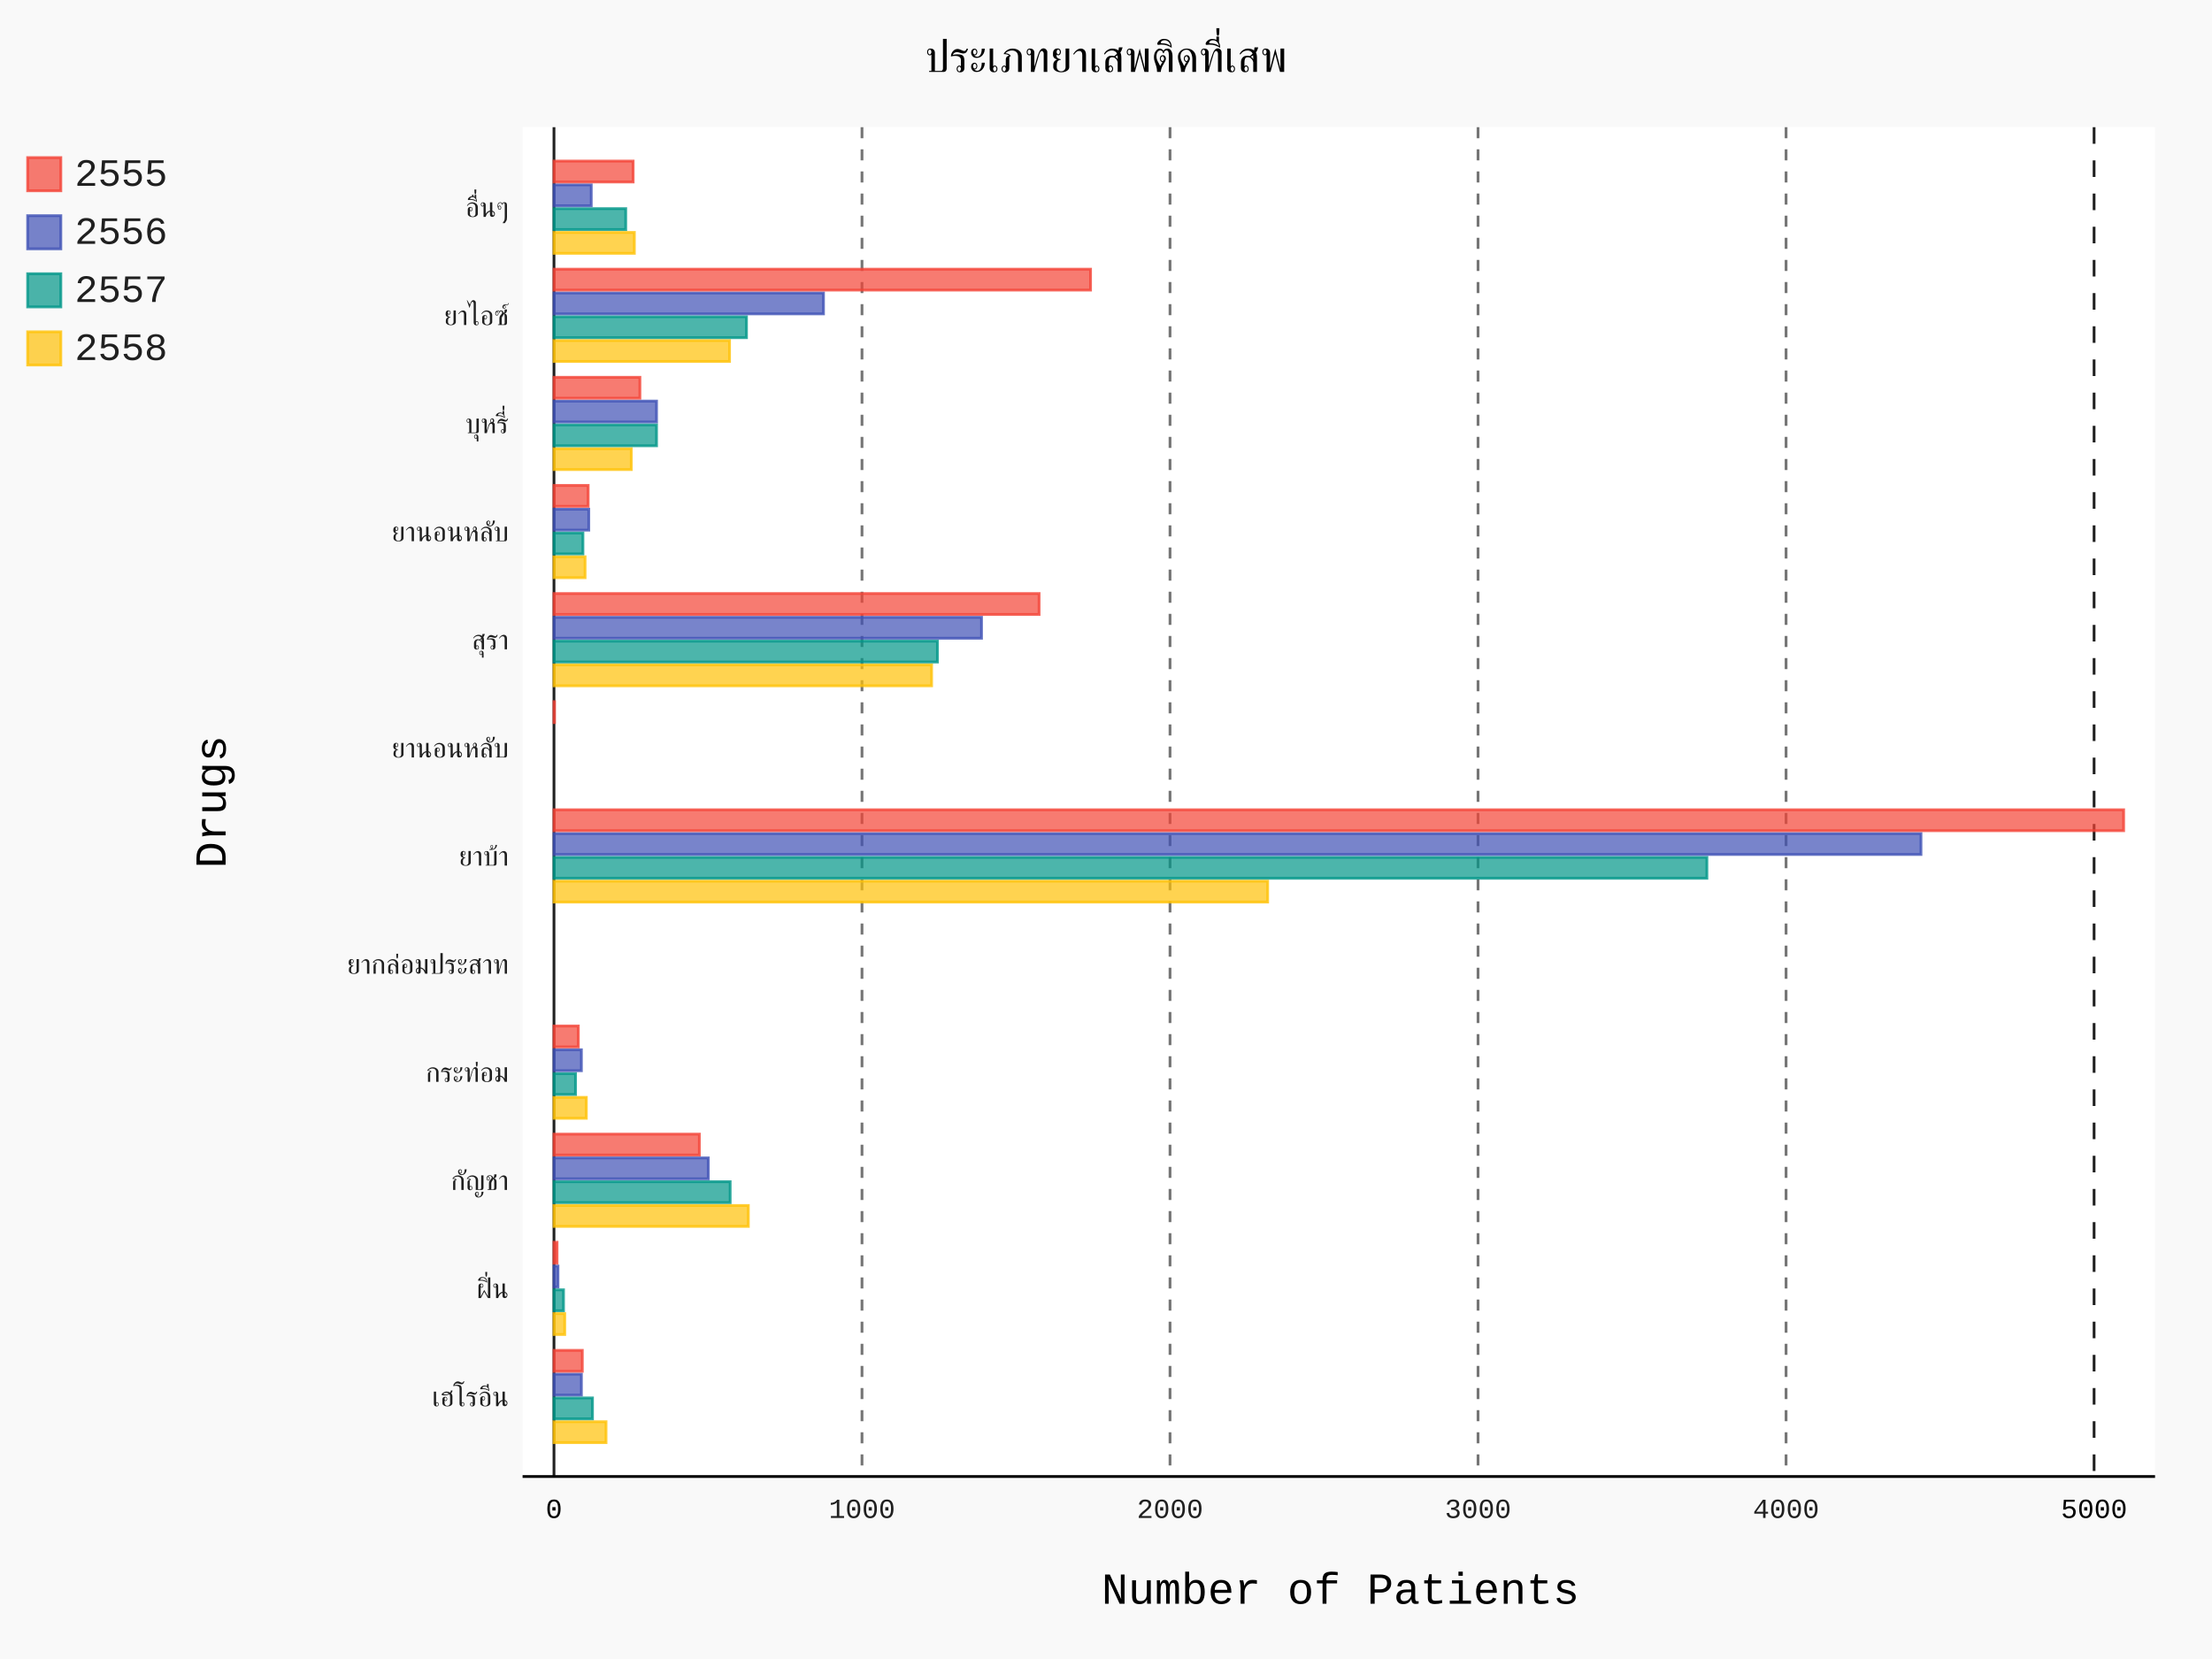
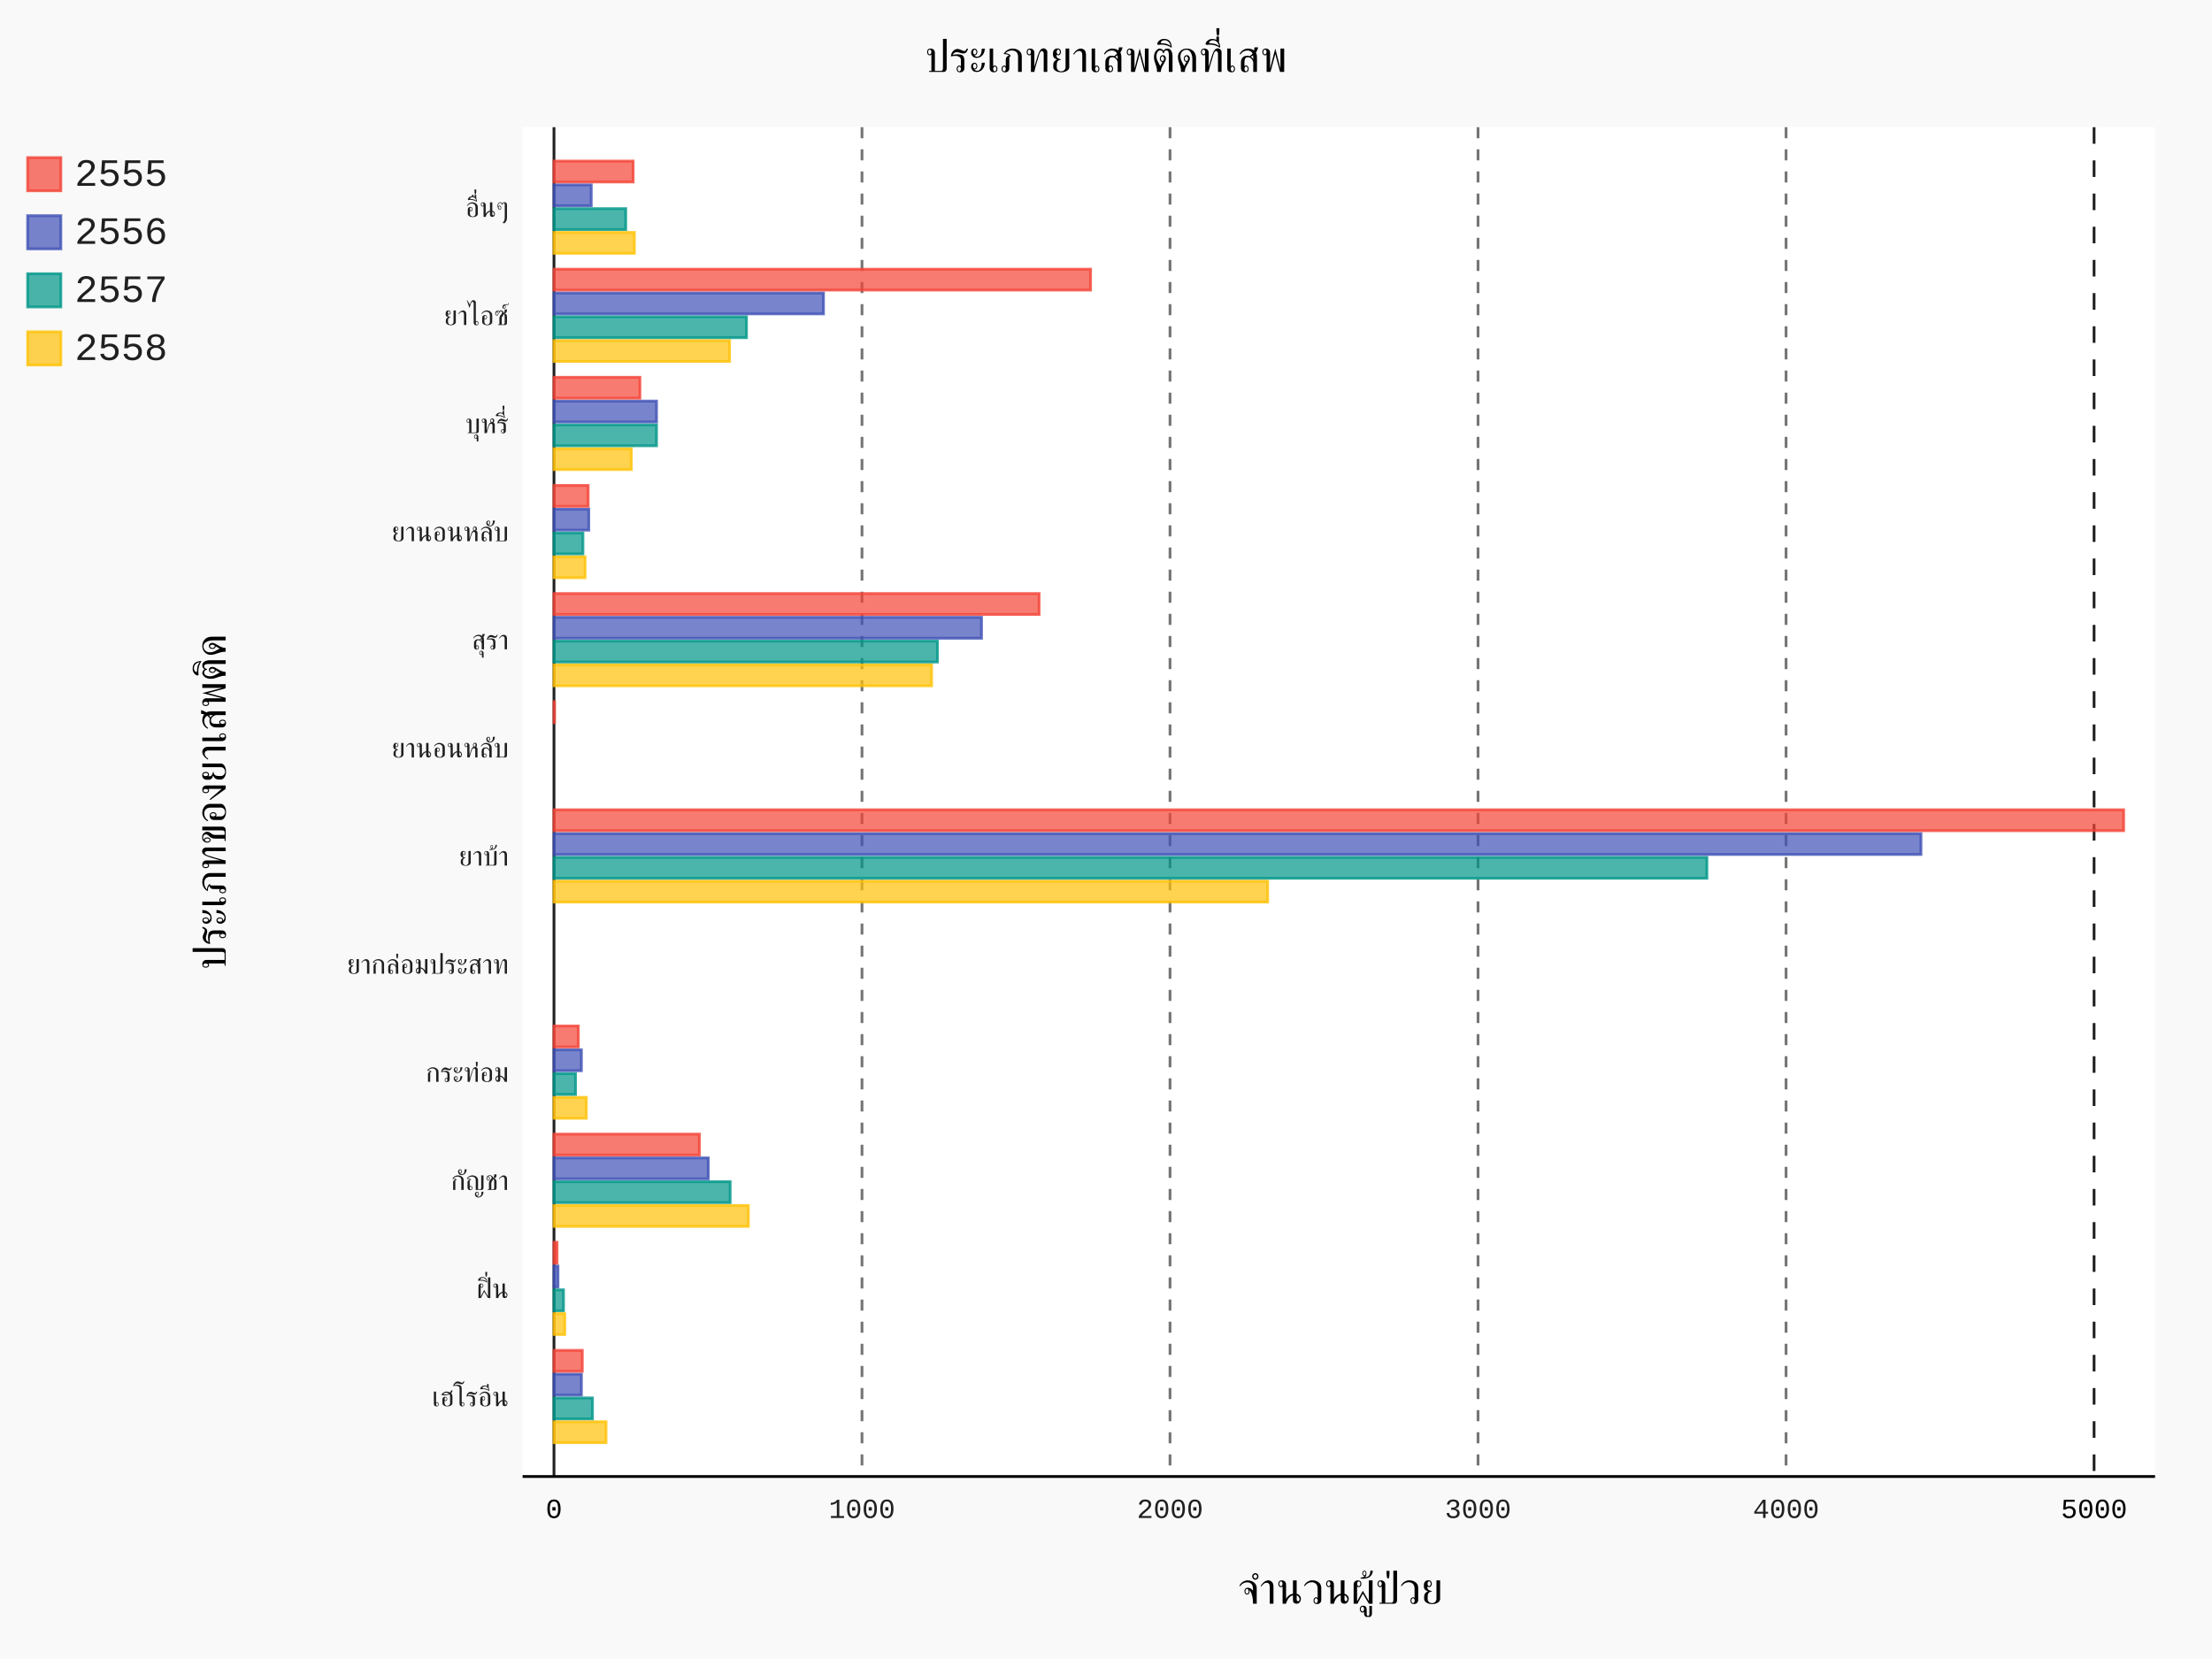
- <svg xmlns="http://www.w3.org/2000/svg" class="pygal-chart" id="chart-5efcddba-0b1e-4061-8664-04780b4bb2b6" viewBox="0 0 800 600">
+ <svg xmlns="http://www.w3.org/2000/svg" class="pygal-chart" id="chart-b67c3c9c-a873-49f7-bc06-94738d256593" viewBox="0 0 800 600">
  <defs>
-     <style type="text/css">#chart-5efcddba-0b1e-4061-8664-04780b4bb2b6{-webkit-user-select:none;-webkit-font-smoothing:antialiased;font-family:Consolas,"Liberation Mono",Menlo,Courier,monospace}#chart-5efcddba-0b1e-4061-8664-04780b4bb2b6 .title{font-family:Consolas,"Liberation Mono",Menlo,Courier,monospace;font-size:16px}#chart-5efcddba-0b1e-4061-8664-04780b4bb2b6 .legends .legend text{font-family:Consolas,"Liberation Mono",Menlo,Courier,monospace;font-size:14px}#chart-5efcddba-0b1e-4061-8664-04780b4bb2b6 .axis text{font-family:Consolas,"Liberation Mono",Menlo,Courier,monospace;font-size:10px}#chart-5efcddba-0b1e-4061-8664-04780b4bb2b6 .axis text.major{font-family:Consolas,"Liberation Mono",Menlo,Courier,monospace;font-size:10px}#chart-5efcddba-0b1e-4061-8664-04780b4bb2b6 .text-overlay text.value{font-family:Consolas,"Liberation Mono",Menlo,Courier,monospace;font-size:16px}#chart-5efcddba-0b1e-4061-8664-04780b4bb2b6 .text-overlay text.label{font-family:Consolas,"Liberation Mono",Menlo,Courier,monospace;font-size:10px}#chart-5efcddba-0b1e-4061-8664-04780b4bb2b6 .tooltip{font-family:Consolas,"Liberation Mono",Menlo,Courier,monospace;font-size:14px}#chart-5efcddba-0b1e-4061-8664-04780b4bb2b6 text.no_data{font-family:Consolas,"Liberation Mono",Menlo,Courier,monospace;font-size:64px}
- #chart-5efcddba-0b1e-4061-8664-04780b4bb2b6{background-color:rgba(249,249,249,1)}#chart-5efcddba-0b1e-4061-8664-04780b4bb2b6 path,#chart-5efcddba-0b1e-4061-8664-04780b4bb2b6 line,#chart-5efcddba-0b1e-4061-8664-04780b4bb2b6 rect,#chart-5efcddba-0b1e-4061-8664-04780b4bb2b6 circle{-webkit-transition:150ms;-moz-transition:150ms;transition:150ms}#chart-5efcddba-0b1e-4061-8664-04780b4bb2b6 .graph &gt; .background{fill:rgba(249,249,249,1)}#chart-5efcddba-0b1e-4061-8664-04780b4bb2b6 .plot &gt; .background{fill:rgba(255,255,255,1)}#chart-5efcddba-0b1e-4061-8664-04780b4bb2b6 .graph{fill:rgba(0,0,0,.87)}#chart-5efcddba-0b1e-4061-8664-04780b4bb2b6 text.no_data{fill:rgba(0,0,0,1)}#chart-5efcddba-0b1e-4061-8664-04780b4bb2b6 .title{fill:rgba(0,0,0,1)}#chart-5efcddba-0b1e-4061-8664-04780b4bb2b6 .legends .legend text{fill:rgba(0,0,0,.87)}#chart-5efcddba-0b1e-4061-8664-04780b4bb2b6 .legends .legend:hover text{fill:rgba(0,0,0,1)}#chart-5efcddba-0b1e-4061-8664-04780b4bb2b6 .axis .line{stroke:rgba(0,0,0,1)}#chart-5efcddba-0b1e-4061-8664-04780b4bb2b6 .axis .guide.line{stroke:rgba(0,0,0,.54)}#chart-5efcddba-0b1e-4061-8664-04780b4bb2b6 .axis .major.line{stroke:rgba(0,0,0,.87)}#chart-5efcddba-0b1e-4061-8664-04780b4bb2b6 .axis text.major{fill:rgba(0,0,0,1)}#chart-5efcddba-0b1e-4061-8664-04780b4bb2b6 .axis.y .guides:hover .guide.line,#chart-5efcddba-0b1e-4061-8664-04780b4bb2b6 .line-graph .axis.x .guides:hover .guide.line,#chart-5efcddba-0b1e-4061-8664-04780b4bb2b6 .stackedline-graph .axis.x .guides:hover .guide.line,#chart-5efcddba-0b1e-4061-8664-04780b4bb2b6 .xy-graph .axis.x .guides:hover .guide.line{stroke:rgba(0,0,0,1)}#chart-5efcddba-0b1e-4061-8664-04780b4bb2b6 .axis .guides:hover text{fill:rgba(0,0,0,1)}#chart-5efcddba-0b1e-4061-8664-04780b4bb2b6 .reactive{fill-opacity:.7;stroke-opacity:.8}#chart-5efcddba-0b1e-4061-8664-04780b4bb2b6 .ci{stroke:rgba(0,0,0,.87)}#chart-5efcddba-0b1e-4061-8664-04780b4bb2b6 .reactive.active,#chart-5efcddba-0b1e-4061-8664-04780b4bb2b6 .active .reactive{fill-opacity:.8;stroke-opacity:.9;stroke-width:4}#chart-5efcddba-0b1e-4061-8664-04780b4bb2b6 .ci .reactive.active{stroke-width:1.5}#chart-5efcddba-0b1e-4061-8664-04780b4bb2b6 .series text{fill:rgba(0,0,0,1)}#chart-5efcddba-0b1e-4061-8664-04780b4bb2b6 .tooltip rect{fill:rgba(255,255,255,1);stroke:rgba(0,0,0,1);-webkit-transition:opacity 150ms;-moz-transition:opacity 150ms;transition:opacity 150ms}#chart-5efcddba-0b1e-4061-8664-04780b4bb2b6 .tooltip .label{fill:rgba(0,0,0,.87)}#chart-5efcddba-0b1e-4061-8664-04780b4bb2b6 .tooltip .label{fill:rgba(0,0,0,.87)}#chart-5efcddba-0b1e-4061-8664-04780b4bb2b6 .tooltip .legend{font-size:.8em;fill:rgba(0,0,0,.54)}#chart-5efcddba-0b1e-4061-8664-04780b4bb2b6 .tooltip .x_label{font-size:.6em;fill:rgba(0,0,0,1)}#chart-5efcddba-0b1e-4061-8664-04780b4bb2b6 .tooltip .xlink{font-size:.5em;text-decoration:underline}#chart-5efcddba-0b1e-4061-8664-04780b4bb2b6 .tooltip .value{font-size:1.5em}#chart-5efcddba-0b1e-4061-8664-04780b4bb2b6 .bound{font-size:.5em}#chart-5efcddba-0b1e-4061-8664-04780b4bb2b6 .max-value{font-size:.75em;fill:rgba(0,0,0,.54)}#chart-5efcddba-0b1e-4061-8664-04780b4bb2b6 .map-element{fill:rgba(255,255,255,1);stroke:rgba(0,0,0,.54) !important}#chart-5efcddba-0b1e-4061-8664-04780b4bb2b6 .map-element .reactive{fill-opacity:inherit;stroke-opacity:inherit}#chart-5efcddba-0b1e-4061-8664-04780b4bb2b6 .color-0,#chart-5efcddba-0b1e-4061-8664-04780b4bb2b6 .color-0 a:visited{stroke:#F44336;fill:#F44336}#chart-5efcddba-0b1e-4061-8664-04780b4bb2b6 .color-1,#chart-5efcddba-0b1e-4061-8664-04780b4bb2b6 .color-1 a:visited{stroke:#3F51B5;fill:#3F51B5}#chart-5efcddba-0b1e-4061-8664-04780b4bb2b6 .color-2,#chart-5efcddba-0b1e-4061-8664-04780b4bb2b6 .color-2 a:visited{stroke:#009688;fill:#009688}#chart-5efcddba-0b1e-4061-8664-04780b4bb2b6 .color-3,#chart-5efcddba-0b1e-4061-8664-04780b4bb2b6 .color-3 a:visited{stroke:#FFC107;fill:#FFC107}#chart-5efcddba-0b1e-4061-8664-04780b4bb2b6 .text-overlay .color-0 text{fill:black}#chart-5efcddba-0b1e-4061-8664-04780b4bb2b6 .text-overlay .color-1 text{fill:black}#chart-5efcddba-0b1e-4061-8664-04780b4bb2b6 .text-overlay .color-2 text{fill:black}#chart-5efcddba-0b1e-4061-8664-04780b4bb2b6 .text-overlay .color-3 text{fill:black}
- #chart-5efcddba-0b1e-4061-8664-04780b4bb2b6 text.no_data{text-anchor:middle}#chart-5efcddba-0b1e-4061-8664-04780b4bb2b6 .guide.line{fill:none}#chart-5efcddba-0b1e-4061-8664-04780b4bb2b6 .centered{text-anchor:middle}#chart-5efcddba-0b1e-4061-8664-04780b4bb2b6 .title{text-anchor:middle}#chart-5efcddba-0b1e-4061-8664-04780b4bb2b6 .legends .legend text{fill-opacity:1}#chart-5efcddba-0b1e-4061-8664-04780b4bb2b6 .axis.x text{text-anchor:middle}#chart-5efcddba-0b1e-4061-8664-04780b4bb2b6 .axis.x:not(.web) text[transform]{text-anchor:start}#chart-5efcddba-0b1e-4061-8664-04780b4bb2b6 .axis.x:not(.web) text[transform].backwards{text-anchor:end}#chart-5efcddba-0b1e-4061-8664-04780b4bb2b6 .axis.y text{text-anchor:end}#chart-5efcddba-0b1e-4061-8664-04780b4bb2b6 .axis.y text[transform].backwards{text-anchor:start}#chart-5efcddba-0b1e-4061-8664-04780b4bb2b6 .axis.y2 text{text-anchor:start}#chart-5efcddba-0b1e-4061-8664-04780b4bb2b6 .axis.y2 text[transform].backwards{text-anchor:end}#chart-5efcddba-0b1e-4061-8664-04780b4bb2b6 .axis .guide.line{stroke-dasharray:4,4}#chart-5efcddba-0b1e-4061-8664-04780b4bb2b6 .axis .major.guide.line{stroke-dasharray:6,6}#chart-5efcddba-0b1e-4061-8664-04780b4bb2b6 .horizontal .axis.y .guide.line,#chart-5efcddba-0b1e-4061-8664-04780b4bb2b6 .horizontal .axis.y2 .guide.line,#chart-5efcddba-0b1e-4061-8664-04780b4bb2b6 .vertical .axis.x .guide.line{opacity:0}#chart-5efcddba-0b1e-4061-8664-04780b4bb2b6 .horizontal .axis.always_show .guide.line,#chart-5efcddba-0b1e-4061-8664-04780b4bb2b6 .vertical .axis.always_show .guide.line{opacity:1 !important}#chart-5efcddba-0b1e-4061-8664-04780b4bb2b6 .axis.y .guides:hover .guide.line,#chart-5efcddba-0b1e-4061-8664-04780b4bb2b6 .axis.y2 .guides:hover .guide.line,#chart-5efcddba-0b1e-4061-8664-04780b4bb2b6 .axis.x .guides:hover .guide.line{opacity:1}#chart-5efcddba-0b1e-4061-8664-04780b4bb2b6 .axis .guides:hover text{opacity:1}#chart-5efcddba-0b1e-4061-8664-04780b4bb2b6 .nofill{fill:none}#chart-5efcddba-0b1e-4061-8664-04780b4bb2b6 .subtle-fill{fill-opacity:.2}#chart-5efcddba-0b1e-4061-8664-04780b4bb2b6 .dot{stroke-width:1px;fill-opacity:1}#chart-5efcddba-0b1e-4061-8664-04780b4bb2b6 .dot.active{stroke-width:5px}#chart-5efcddba-0b1e-4061-8664-04780b4bb2b6 .dot.negative{fill:transparent}#chart-5efcddba-0b1e-4061-8664-04780b4bb2b6 text,#chart-5efcddba-0b1e-4061-8664-04780b4bb2b6 tspan{stroke:none !important}#chart-5efcddba-0b1e-4061-8664-04780b4bb2b6 .series text.active{opacity:1}#chart-5efcddba-0b1e-4061-8664-04780b4bb2b6 .tooltip rect{fill-opacity:.95;stroke-width:.5}#chart-5efcddba-0b1e-4061-8664-04780b4bb2b6 .tooltip text{fill-opacity:1}#chart-5efcddba-0b1e-4061-8664-04780b4bb2b6 .showable{visibility:hidden}#chart-5efcddba-0b1e-4061-8664-04780b4bb2b6 .showable.shown{visibility:visible}#chart-5efcddba-0b1e-4061-8664-04780b4bb2b6 .gauge-background{fill:rgba(229,229,229,1);stroke:none}#chart-5efcddba-0b1e-4061-8664-04780b4bb2b6 .bg-lines{stroke:rgba(249,249,249,1);stroke-width:2px}</style>
+     <style type="text/css">#chart-b67c3c9c-a873-49f7-bc06-94738d256593{-webkit-user-select:none;-webkit-font-smoothing:antialiased;font-family:Consolas,"Liberation Mono",Menlo,Courier,monospace}#chart-b67c3c9c-a873-49f7-bc06-94738d256593 .title{font-family:Consolas,"Liberation Mono",Menlo,Courier,monospace;font-size:16px}#chart-b67c3c9c-a873-49f7-bc06-94738d256593 .legends .legend text{font-family:Consolas,"Liberation Mono",Menlo,Courier,monospace;font-size:14px}#chart-b67c3c9c-a873-49f7-bc06-94738d256593 .axis text{font-family:Consolas,"Liberation Mono",Menlo,Courier,monospace;font-size:10px}#chart-b67c3c9c-a873-49f7-bc06-94738d256593 .axis text.major{font-family:Consolas,"Liberation Mono",Menlo,Courier,monospace;font-size:10px}#chart-b67c3c9c-a873-49f7-bc06-94738d256593 .text-overlay text.value{font-family:Consolas,"Liberation Mono",Menlo,Courier,monospace;font-size:16px}#chart-b67c3c9c-a873-49f7-bc06-94738d256593 .text-overlay text.label{font-family:Consolas,"Liberation Mono",Menlo,Courier,monospace;font-size:10px}#chart-b67c3c9c-a873-49f7-bc06-94738d256593 .tooltip{font-family:Consolas,"Liberation Mono",Menlo,Courier,monospace;font-size:14px}#chart-b67c3c9c-a873-49f7-bc06-94738d256593 text.no_data{font-family:Consolas,"Liberation Mono",Menlo,Courier,monospace;font-size:64px}
+ #chart-b67c3c9c-a873-49f7-bc06-94738d256593{background-color:rgba(249,249,249,1)}#chart-b67c3c9c-a873-49f7-bc06-94738d256593 path,#chart-b67c3c9c-a873-49f7-bc06-94738d256593 line,#chart-b67c3c9c-a873-49f7-bc06-94738d256593 rect,#chart-b67c3c9c-a873-49f7-bc06-94738d256593 circle{-webkit-transition:150ms;-moz-transition:150ms;transition:150ms}#chart-b67c3c9c-a873-49f7-bc06-94738d256593 .graph &gt; .background{fill:rgba(249,249,249,1)}#chart-b67c3c9c-a873-49f7-bc06-94738d256593 .plot &gt; .background{fill:rgba(255,255,255,1)}#chart-b67c3c9c-a873-49f7-bc06-94738d256593 .graph{fill:rgba(0,0,0,.87)}#chart-b67c3c9c-a873-49f7-bc06-94738d256593 text.no_data{fill:rgba(0,0,0,1)}#chart-b67c3c9c-a873-49f7-bc06-94738d256593 .title{fill:rgba(0,0,0,1)}#chart-b67c3c9c-a873-49f7-bc06-94738d256593 .legends .legend text{fill:rgba(0,0,0,.87)}#chart-b67c3c9c-a873-49f7-bc06-94738d256593 .legends .legend:hover text{fill:rgba(0,0,0,1)}#chart-b67c3c9c-a873-49f7-bc06-94738d256593 .axis .line{stroke:rgba(0,0,0,1)}#chart-b67c3c9c-a873-49f7-bc06-94738d256593 .axis .guide.line{stroke:rgba(0,0,0,.54)}#chart-b67c3c9c-a873-49f7-bc06-94738d256593 .axis .major.line{stroke:rgba(0,0,0,.87)}#chart-b67c3c9c-a873-49f7-bc06-94738d256593 .axis text.major{fill:rgba(0,0,0,1)}#chart-b67c3c9c-a873-49f7-bc06-94738d256593 .axis.y .guides:hover .guide.line,#chart-b67c3c9c-a873-49f7-bc06-94738d256593 .line-graph .axis.x .guides:hover .guide.line,#chart-b67c3c9c-a873-49f7-bc06-94738d256593 .stackedline-graph .axis.x .guides:hover .guide.line,#chart-b67c3c9c-a873-49f7-bc06-94738d256593 .xy-graph .axis.x .guides:hover .guide.line{stroke:rgba(0,0,0,1)}#chart-b67c3c9c-a873-49f7-bc06-94738d256593 .axis .guides:hover text{fill:rgba(0,0,0,1)}#chart-b67c3c9c-a873-49f7-bc06-94738d256593 .reactive{fill-opacity:.7;stroke-opacity:.8}#chart-b67c3c9c-a873-49f7-bc06-94738d256593 .ci{stroke:rgba(0,0,0,.87)}#chart-b67c3c9c-a873-49f7-bc06-94738d256593 .reactive.active,#chart-b67c3c9c-a873-49f7-bc06-94738d256593 .active .reactive{fill-opacity:.8;stroke-opacity:.9;stroke-width:4}#chart-b67c3c9c-a873-49f7-bc06-94738d256593 .ci .reactive.active{stroke-width:1.5}#chart-b67c3c9c-a873-49f7-bc06-94738d256593 .series text{fill:rgba(0,0,0,1)}#chart-b67c3c9c-a873-49f7-bc06-94738d256593 .tooltip rect{fill:rgba(255,255,255,1);stroke:rgba(0,0,0,1);-webkit-transition:opacity 150ms;-moz-transition:opacity 150ms;transition:opacity 150ms}#chart-b67c3c9c-a873-49f7-bc06-94738d256593 .tooltip .label{fill:rgba(0,0,0,.87)}#chart-b67c3c9c-a873-49f7-bc06-94738d256593 .tooltip .label{fill:rgba(0,0,0,.87)}#chart-b67c3c9c-a873-49f7-bc06-94738d256593 .tooltip .legend{font-size:.8em;fill:rgba(0,0,0,.54)}#chart-b67c3c9c-a873-49f7-bc06-94738d256593 .tooltip .x_label{font-size:.6em;fill:rgba(0,0,0,1)}#chart-b67c3c9c-a873-49f7-bc06-94738d256593 .tooltip .xlink{font-size:.5em;text-decoration:underline}#chart-b67c3c9c-a873-49f7-bc06-94738d256593 .tooltip .value{font-size:1.5em}#chart-b67c3c9c-a873-49f7-bc06-94738d256593 .bound{font-size:.5em}#chart-b67c3c9c-a873-49f7-bc06-94738d256593 .max-value{font-size:.75em;fill:rgba(0,0,0,.54)}#chart-b67c3c9c-a873-49f7-bc06-94738d256593 .map-element{fill:rgba(255,255,255,1);stroke:rgba(0,0,0,.54) !important}#chart-b67c3c9c-a873-49f7-bc06-94738d256593 .map-element .reactive{fill-opacity:inherit;stroke-opacity:inherit}#chart-b67c3c9c-a873-49f7-bc06-94738d256593 .color-0,#chart-b67c3c9c-a873-49f7-bc06-94738d256593 .color-0 a:visited{stroke:#F44336;fill:#F44336}#chart-b67c3c9c-a873-49f7-bc06-94738d256593 .color-1,#chart-b67c3c9c-a873-49f7-bc06-94738d256593 .color-1 a:visited{stroke:#3F51B5;fill:#3F51B5}#chart-b67c3c9c-a873-49f7-bc06-94738d256593 .color-2,#chart-b67c3c9c-a873-49f7-bc06-94738d256593 .color-2 a:visited{stroke:#009688;fill:#009688}#chart-b67c3c9c-a873-49f7-bc06-94738d256593 .color-3,#chart-b67c3c9c-a873-49f7-bc06-94738d256593 .color-3 a:visited{stroke:#FFC107;fill:#FFC107}#chart-b67c3c9c-a873-49f7-bc06-94738d256593 .text-overlay .color-0 text{fill:black}#chart-b67c3c9c-a873-49f7-bc06-94738d256593 .text-overlay .color-1 text{fill:black}#chart-b67c3c9c-a873-49f7-bc06-94738d256593 .text-overlay .color-2 text{fill:black}#chart-b67c3c9c-a873-49f7-bc06-94738d256593 .text-overlay .color-3 text{fill:black}
+ #chart-b67c3c9c-a873-49f7-bc06-94738d256593 text.no_data{text-anchor:middle}#chart-b67c3c9c-a873-49f7-bc06-94738d256593 .guide.line{fill:none}#chart-b67c3c9c-a873-49f7-bc06-94738d256593 .centered{text-anchor:middle}#chart-b67c3c9c-a873-49f7-bc06-94738d256593 .title{text-anchor:middle}#chart-b67c3c9c-a873-49f7-bc06-94738d256593 .legends .legend text{fill-opacity:1}#chart-b67c3c9c-a873-49f7-bc06-94738d256593 .axis.x text{text-anchor:middle}#chart-b67c3c9c-a873-49f7-bc06-94738d256593 .axis.x:not(.web) text[transform]{text-anchor:start}#chart-b67c3c9c-a873-49f7-bc06-94738d256593 .axis.x:not(.web) text[transform].backwards{text-anchor:end}#chart-b67c3c9c-a873-49f7-bc06-94738d256593 .axis.y text{text-anchor:end}#chart-b67c3c9c-a873-49f7-bc06-94738d256593 .axis.y text[transform].backwards{text-anchor:start}#chart-b67c3c9c-a873-49f7-bc06-94738d256593 .axis.y2 text{text-anchor:start}#chart-b67c3c9c-a873-49f7-bc06-94738d256593 .axis.y2 text[transform].backwards{text-anchor:end}#chart-b67c3c9c-a873-49f7-bc06-94738d256593 .axis .guide.line{stroke-dasharray:4,4}#chart-b67c3c9c-a873-49f7-bc06-94738d256593 .axis .major.guide.line{stroke-dasharray:6,6}#chart-b67c3c9c-a873-49f7-bc06-94738d256593 .horizontal .axis.y .guide.line,#chart-b67c3c9c-a873-49f7-bc06-94738d256593 .horizontal .axis.y2 .guide.line,#chart-b67c3c9c-a873-49f7-bc06-94738d256593 .vertical .axis.x .guide.line{opacity:0}#chart-b67c3c9c-a873-49f7-bc06-94738d256593 .horizontal .axis.always_show .guide.line,#chart-b67c3c9c-a873-49f7-bc06-94738d256593 .vertical .axis.always_show .guide.line{opacity:1 !important}#chart-b67c3c9c-a873-49f7-bc06-94738d256593 .axis.y .guides:hover .guide.line,#chart-b67c3c9c-a873-49f7-bc06-94738d256593 .axis.y2 .guides:hover .guide.line,#chart-b67c3c9c-a873-49f7-bc06-94738d256593 .axis.x .guides:hover .guide.line{opacity:1}#chart-b67c3c9c-a873-49f7-bc06-94738d256593 .axis .guides:hover text{opacity:1}#chart-b67c3c9c-a873-49f7-bc06-94738d256593 .nofill{fill:none}#chart-b67c3c9c-a873-49f7-bc06-94738d256593 .subtle-fill{fill-opacity:.2}#chart-b67c3c9c-a873-49f7-bc06-94738d256593 .dot{stroke-width:1px;fill-opacity:1}#chart-b67c3c9c-a873-49f7-bc06-94738d256593 .dot.active{stroke-width:5px}#chart-b67c3c9c-a873-49f7-bc06-94738d256593 .dot.negative{fill:transparent}#chart-b67c3c9c-a873-49f7-bc06-94738d256593 text,#chart-b67c3c9c-a873-49f7-bc06-94738d256593 tspan{stroke:none !important}#chart-b67c3c9c-a873-49f7-bc06-94738d256593 .series text.active{opacity:1}#chart-b67c3c9c-a873-49f7-bc06-94738d256593 .tooltip rect{fill-opacity:.95;stroke-width:.5}#chart-b67c3c9c-a873-49f7-bc06-94738d256593 .tooltip text{fill-opacity:1}#chart-b67c3c9c-a873-49f7-bc06-94738d256593 .showable{visibility:hidden}#chart-b67c3c9c-a873-49f7-bc06-94738d256593 .showable.shown{visibility:visible}#chart-b67c3c9c-a873-49f7-bc06-94738d256593 .gauge-background{fill:rgba(229,229,229,1);stroke:none}#chart-b67c3c9c-a873-49f7-bc06-94738d256593 .bg-lines{stroke:rgba(249,249,249,1);stroke-width:2px}</style>
  </defs>
  <g class="graph horizontalbar-graph horizontal">
    <rect class="background" height="600" width="800" x="0" y="0" />
    <g class="plot" transform="translate(189, 46)">
      <rect class="background" height="488" width="590.4" x="0" y="0" />
      <g class="axis y">
        <path class="line" d="M0 488 h590.4" />
        <g class="guides">
          <path class="guide line" d="M0 459.064 h590.4" />
          <text class="" x="-5" y="462.564">เฮโรอีน</text>
        </g>
        <g class="guides">
          <path class="guide line" d="M0 419.962 h590.4" />
          <text class="" x="-5" y="423.462">ฝิ่น</text>
        </g>
        <g class="guides">
          <path class="guide line" d="M0 380.859 h590.4" />
          <text class="" x="-5" y="384.359">กัญชา</text>
        </g>
        <g class="guides">
          <path class="guide line" d="M0 341.756 h590.4" />
          <text class="" x="-5" y="345.256">กระท่อม</text>
        </g>
        <g class="guides">
          <path class="guide line" d="M0 302.654 h590.4" />
          <text class="" x="-5" y="306.154">ยากล่อมประสาท</text>
        </g>
        <g class="guides">
          <path class="guide line" d="M0 263.551 h590.4" />
          <text class="" x="-5" y="267.051">ยาบ้า</text>
        </g>
        <g class="guides">
          <path class="guide line" d="M0 224.449 h590.4" />
          <text class="" x="-5" y="227.949">ยานอนหลับ</text>
        </g>
        <g class="guides">
          <path class="guide line" d="M0 185.346 h590.4" />
          <text class="" x="-5" y="188.846">สุรา</text>
        </g>
        <g class="guides">
          <path class="guide line" d="M0 146.244 h590.4" />
          <text class="" x="-5" y="149.744">ยานอนหลับ</text>
        </g>
        <g class="guides">
          <path class="guide line" d="M0 107.141 h590.4" />
          <text class="" x="-5" y="110.641">บุหรี่</text>
        </g>
        <g class="guides">
          <path class="guide line" d="M0 68.038 h590.4" />
          <text class="" x="-5" y="71.538">ยาไอซ์</text>
        </g>
        <g class="guides">
          <path class="guide line" d="M0 28.936 h590.4" />
          <text class="" x="-5" y="32.436">อื่นๆ</text>
        </g>
      </g>
      <g class="axis x">
        <g class="guides">
          <path class="axis major line" d="M11.354 0 v488" />
          <text class="major" x="11.354" y="503.0">0</text>
        </g>
        <g class="guides">
          <path class="guide line" d="M122.753 0 v488" />
          <text class="" x="122.753" y="503.0">1000</text>
        </g>
        <g class="guides">
          <path class="guide line" d="M234.153 0 v488" />
          <text class="" x="234.153" y="503.0">2000</text>
        </g>
        <g class="guides">
          <path class="guide line" d="M345.553 0 v488" />
          <text class="" x="345.553" y="503.0">3000</text>
        </g>
        <g class="guides">
          <path class="guide line" d="M456.952 0 v488" />
          <text class="" x="456.952" y="503.0">4000</text>
        </g>
        <g class="guides">
          <path class="major guide line" d="M568.352 0 v488" />
          <text class="major" x="568.352" y="503.0">5000</text>
        </g>
      </g>
      <g class="series serie-3 color-3">
        <g class="bars">
          <g class="bar">
            <rect class="rect reactive tooltip-trigger" height="7.57" rx="0" ry="0" width="18.827" x="11.354" y="468.183" />
          </g>
          <g class="bar">
            <rect class="rect reactive tooltip-trigger" height="7.57" rx="0" ry="0" width="3.899" x="11.354" y="429.08" />
          </g>
          <g class="bar">
            <rect class="rect reactive tooltip-trigger" height="7.57" rx="0" ry="0" width="70.293" x="11.354" y="389.978" />
          </g>
          <g class="bar">
            <rect class="rect reactive tooltip-trigger" height="7.57" rx="0" ry="0" width="11.697" x="11.354" y="350.875" />
          </g>
          <g class="bar">
            <rect class="rect reactive tooltip-trigger" height="7.57" rx="0" ry="0" x="11.354" y="311.773" />
          </g>
          <g class="bar">
            <rect class="rect reactive tooltip-trigger" height="7.57" rx="0" ry="0" width="258.113" x="11.354" y="272.67" />
          </g>
          <g class="bar">
            <rect class="rect reactive tooltip-trigger" height="7.57" rx="0" ry="0" x="11.354" y="233.567" />
          </g>
          <g class="bar">
            <rect class="rect reactive tooltip-trigger" height="7.57" rx="0" ry="0" width="136.576" x="11.354" y="194.465" />
          </g>
          <g class="bar">
            <rect class="rect reactive tooltip-trigger" height="7.57" rx="0" ry="0" width="11.251" x="11.354" y="155.362" />
          </g>
          <g class="bar">
            <rect class="rect reactive tooltip-trigger" height="7.57" rx="0" ry="0" width="27.961" x="11.354" y="116.26" />
          </g>
          <g class="bar">
            <rect class="rect reactive tooltip-trigger" height="7.57" rx="0" ry="0" width="63.498" x="11.354" y="77.157" />
          </g>
          <g class="bar">
            <rect class="rect reactive tooltip-trigger" height="7.57" rx="0" ry="0" width="29.075" x="11.354" y="38.055" />
          </g>
        </g>
      </g>
      <g class="series serie-2 color-2">
        <g class="bars">
          <g class="bar">
            <rect class="rect reactive tooltip-trigger" height="7.57" rx="0" ry="0" width="13.925" x="11.354" y="459.58" />
          </g>
          <g class="bar">
            <rect class="rect reactive tooltip-trigger" height="7.57" rx="0" ry="0" width="3.453" x="11.354" y="420.478" />
          </g>
          <g class="bar">
            <rect class="rect reactive tooltip-trigger" height="7.57" rx="0" ry="0" width="63.721" x="11.354" y="381.375" />
          </g>
          <g class="bar">
            <rect class="rect reactive tooltip-trigger" height="7.57" rx="0" ry="0" width="7.798" x="11.354" y="342.273" />
          </g>
          <g class="bar">
            <rect class="rect reactive tooltip-trigger" height="7.57" rx="0" ry="0" x="11.354" y="303.17" />
          </g>
          <g class="bar">
            <rect class="rect reactive tooltip-trigger" height="7.57" rx="0" ry="0" width="416.969" x="11.354" y="264.067" />
          </g>
          <g class="bar">
            <rect class="rect reactive tooltip-trigger" height="7.57" rx="0" ry="0" x="11.354" y="224.965" />
          </g>
          <g class="bar">
            <rect class="rect reactive tooltip-trigger" height="7.57" rx="0" ry="0" width="138.692" x="11.354" y="185.862" />
          </g>
          <g class="bar">
            <rect class="rect reactive tooltip-trigger" height="7.57" rx="0" ry="0" width="10.472" x="11.354" y="146.76" />
          </g>
          <g class="bar">
            <rect class="rect reactive tooltip-trigger" height="7.57" rx="0" ry="0" width="37.096" x="11.354" y="107.657" />
          </g>
          <g class="bar">
            <rect class="rect reactive tooltip-trigger" height="7.57" rx="0" ry="0" width="69.625" x="11.354" y="68.555" />
          </g>
          <g class="bar">
            <rect class="rect reactive tooltip-trigger" height="7.57" rx="0" ry="0" width="25.956" x="11.354" y="29.452" />
          </g>
        </g>
      </g>
      <g class="series serie-1 color-1">
        <g class="bars">
          <g class="bar">
            <rect class="rect reactive tooltip-trigger" height="7.57" rx="0" ry="0" width="9.915" x="11.354" y="450.978" />
          </g>
          <g class="bar">
            <rect class="rect reactive tooltip-trigger" height="7.57" rx="0" ry="0" width="1.448" x="11.354" y="411.875" />
          </g>
          <g class="bar">
            <rect class="rect reactive tooltip-trigger" height="7.57" rx="0" ry="0" width="55.811" x="11.354" y="372.773" />
          </g>
          <g class="bar">
            <rect class="rect reactive tooltip-trigger" height="7.57" rx="0" ry="0" width="9.915" x="11.354" y="333.67" />
          </g>
          <g class="bar">
            <rect class="rect reactive tooltip-trigger" height="7.57" rx="0" ry="0" x="11.354" y="294.567" />
          </g>
          <g class="bar">
            <rect class="rect reactive tooltip-trigger" height="7.57" rx="0" ry="0" width="494.391" x="11.354" y="255.465" />
          </g>
          <g class="bar">
            <rect class="rect reactive tooltip-trigger" height="7.57" rx="0" ry="0" x="11.354" y="216.362" />
          </g>
          <g class="bar">
            <rect class="rect reactive tooltip-trigger" height="7.57" rx="0" ry="0" width="154.623" x="11.354" y="177.26" />
          </g>
          <g class="bar">
            <rect class="rect reactive tooltip-trigger" height="7.57" rx="0" ry="0" width="12.588" x="11.354" y="138.157" />
          </g>
          <g class="bar">
            <rect class="rect reactive tooltip-trigger" height="7.57" rx="0" ry="0" width="37.096" x="11.354" y="99.055" />
          </g>
          <g class="bar">
            <rect class="rect reactive tooltip-trigger" height="7.57" rx="0" ry="0" width="97.475" x="11.354" y="59.952" />
          </g>
          <g class="bar">
            <rect class="rect reactive tooltip-trigger" height="7.57" rx="0" ry="0" width="13.479" x="11.354" y="20.849" />
          </g>
        </g>
      </g>
      <g class="series serie-0 color-0">
        <g class="bars">
          <g class="bar">
            <rect class="rect reactive tooltip-trigger" height="7.57" rx="0" ry="0" width="10.249" x="11.354" y="442.375" />
          </g>
          <g class="bar">
            <rect class="rect reactive tooltip-trigger" height="7.57" rx="0" ry="0" width="1.114" x="11.354" y="403.273" />
          </g>
          <g class="bar">
            <rect class="rect reactive tooltip-trigger" height="7.57" rx="0" ry="0" width="52.581" x="11.354" y="364.17" />
          </g>
          <g class="bar">
            <rect class="rect reactive tooltip-trigger" height="7.57" rx="0" ry="0" width="8.801" x="11.354" y="325.067" />
          </g>
          <g class="bar">
            <rect class="rect reactive tooltip-trigger" height="7.57" rx="0" ry="0" x="11.354" y="285.965" />
          </g>
          <g class="bar">
            <rect class="rect reactive tooltip-trigger" height="7.57" rx="0" ry="0" width="567.692" x="11.354" y="246.862" />
          </g>
          <g class="bar">
            <rect class="rect reactive tooltip-trigger" height="7.57" rx="0" ry="0" width="0.223" x="11.354" y="207.76" />
          </g>
          <g class="bar">
            <rect class="rect reactive tooltip-trigger" height="7.57" rx="0" ry="0" width="175.454" x="11.354" y="168.657" />
          </g>
          <g class="bar">
            <rect class="rect reactive tooltip-trigger" height="7.57" rx="0" ry="0" width="12.365" x="11.354" y="129.555" />
          </g>
          <g class="bar">
            <rect class="rect reactive tooltip-trigger" height="7.57" rx="0" ry="0" width="31.08" x="11.354" y="90.452" />
          </g>
          <g class="bar">
            <rect class="rect reactive tooltip-trigger" height="7.57" rx="0" ry="0" width="194.058" x="11.354" y="51.349" />
          </g>
          <g class="bar">
            <rect class="rect reactive tooltip-trigger" height="7.57" rx="0" ry="0" width="28.63" x="11.354" y="12.247" />
          </g>
        </g>
      </g>
    </g>
    <g class="titles">
      <text class="title plot_title" x="400.0" y="26">ประเภทยาเสพติดที่เสพ</text>
-       <text class="title" x="484.8" y="580">Number of Patients</text>
-       <text class="title" transform="rotate(-90 55.6 290)" x="55.6" y="316.0">Drugs</text>
+       <text class="title" x="484.8" y="580">จำนวนผู้ป่วย</text>
+       <text class="title" transform="rotate(-90 55.6 290)" x="55.6" y="316.0">ประเภทของยาเสพติด</text>
    </g>
    <g class="plot overlay" transform="translate(189, 46)">
      <g class="series serie-3 color-3" />
      <g class="series serie-2 color-2" />
      <g class="series serie-1 color-1" />
      <g class="series serie-0 color-0" />
    </g>
    <g class="plot text-overlay" transform="translate(189, 46)">
      <g class="series serie-3 color-3" />
      <g class="series serie-2 color-2" />
      <g class="series serie-1 color-1" />
      <g class="series serie-0 color-0" />
    </g>
    <g class="plot tooltip-overlay" transform="translate(189, 46)">
      <g class="tooltip" style="opacity: 0" transform="translate(0 0)">
        <rect class="tooltip-box" height="0" rx="0" ry="0" width="0" />
        <g class="text" />
      </g>
    </g>
    <g class="legends" transform="translate(10, 56)">
      <g class="legend reactive activate-serie" id="activate-serie-0">
        <rect class="color-0 reactive" height="12" width="12" x="0.0" y="1.0" />
        <text x="17.0" y="11.2">2555</text>
      </g>
      <g class="legend reactive activate-serie" id="activate-serie-1">
        <rect class="color-1 reactive" height="12" width="12" x="0.0" y="22.0" />
        <text x="17.0" y="32.2">2556</text>
      </g>
      <g class="legend reactive activate-serie" id="activate-serie-2">
        <rect class="color-2 reactive" height="12" width="12" x="0.0" y="43.0" />
        <text x="17.0" y="53.2">2557</text>
      </g>
      <g class="legend reactive activate-serie" id="activate-serie-3">
        <rect class="color-3 reactive" height="12" width="12" x="0.0" y="64.0" />
        <text x="17.0" y="74.2">2558</text>
      </g>
    </g>
    <g class="legends" transform="translate(790, 56)" />
  </g>
</svg>
